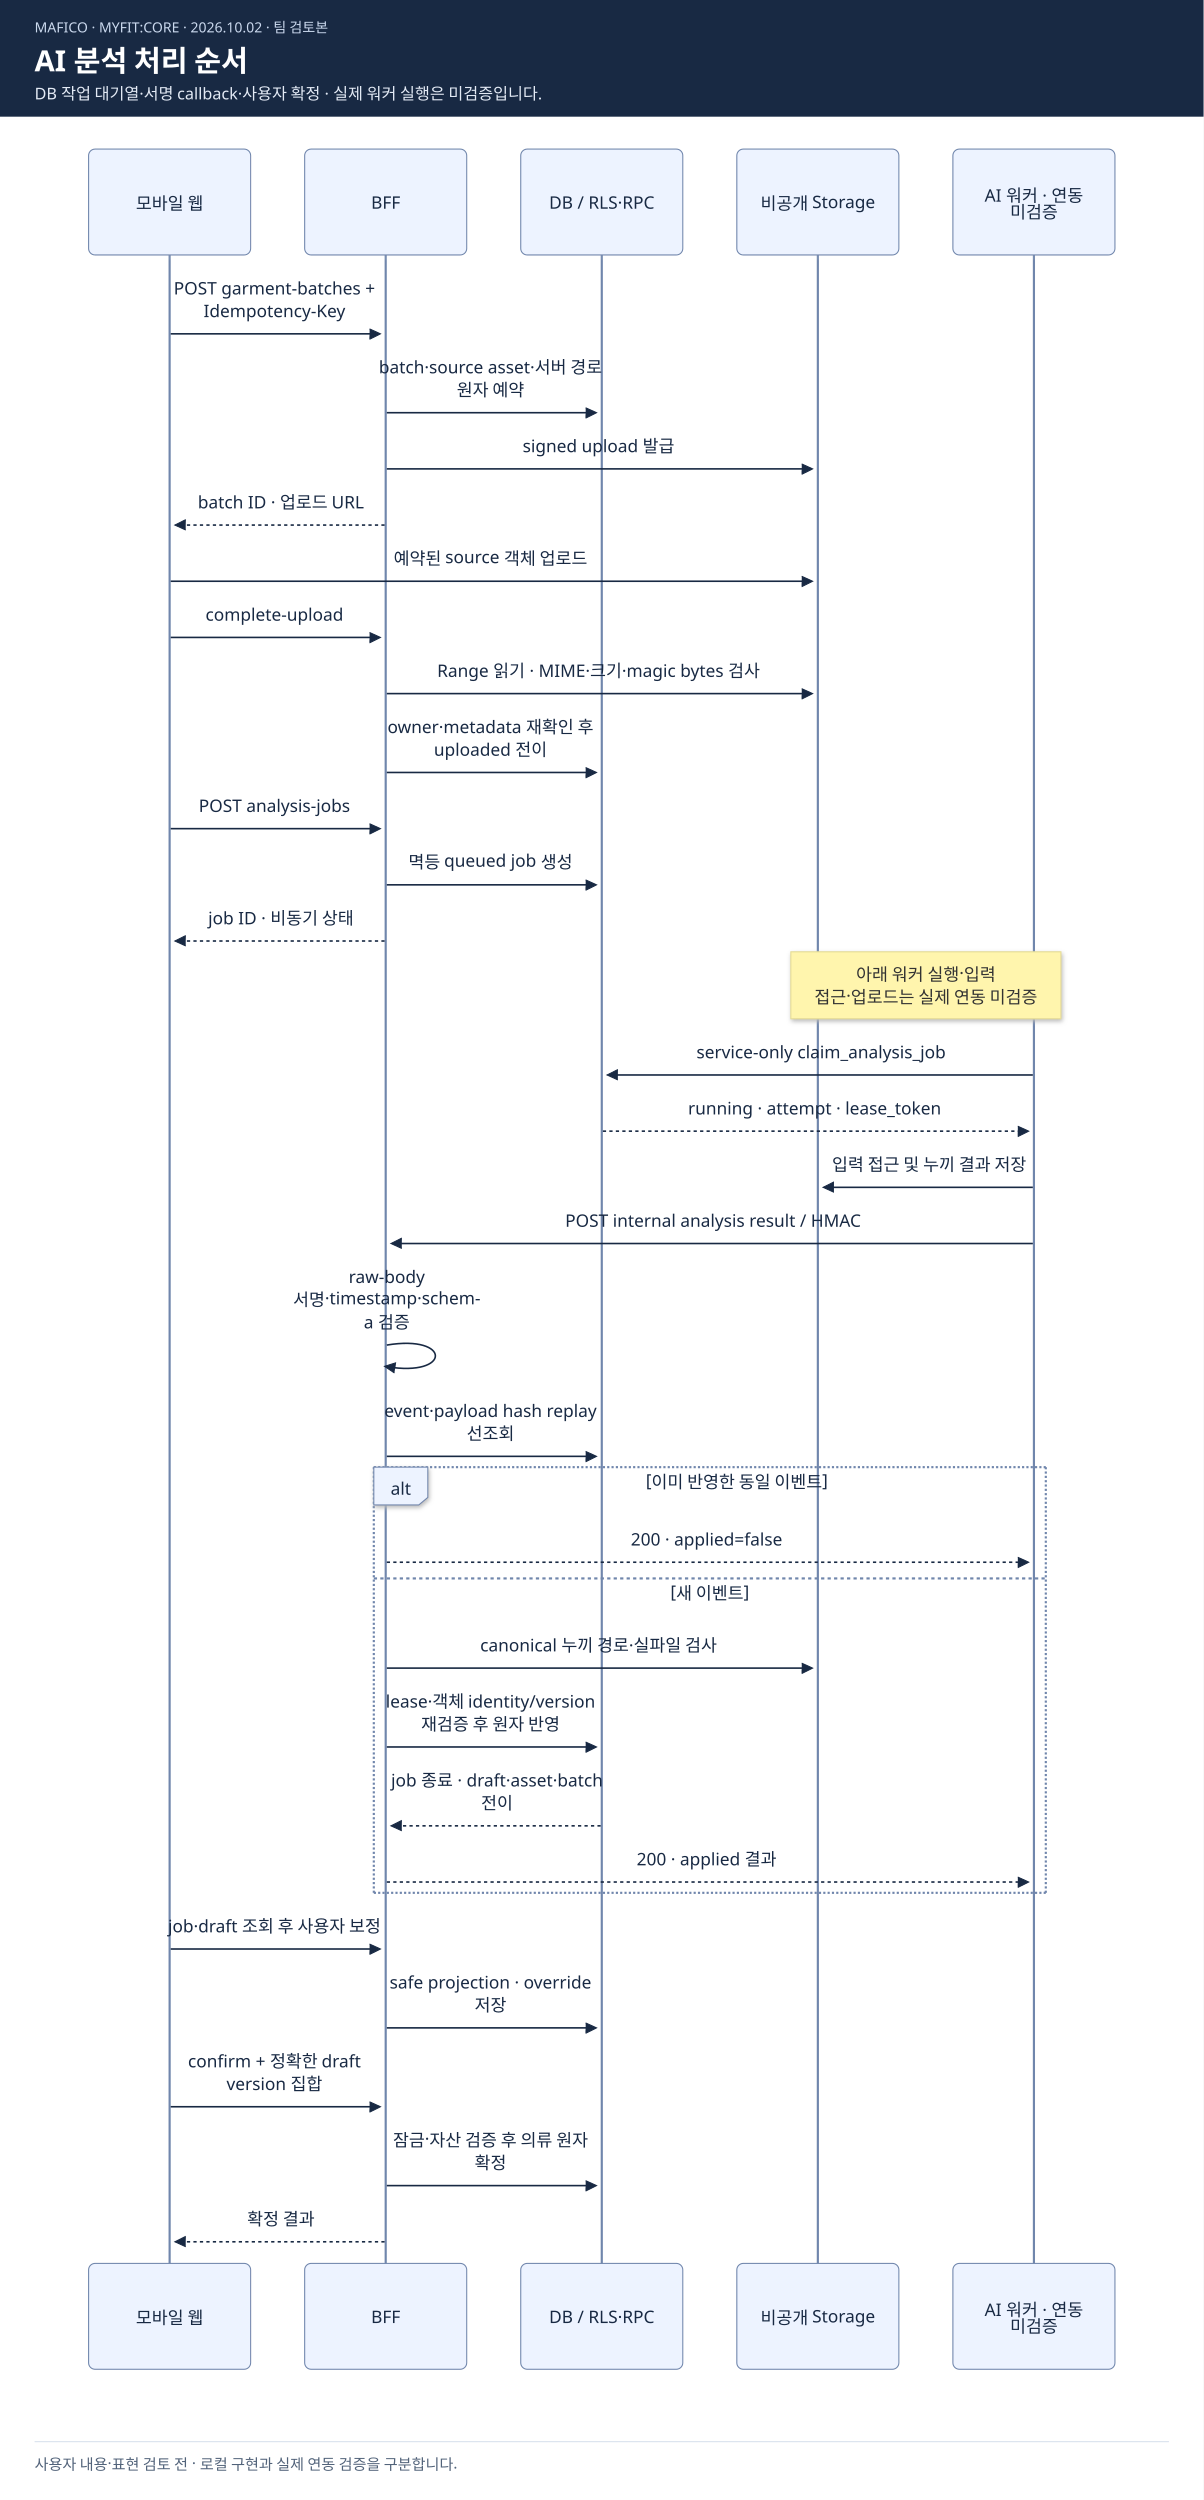
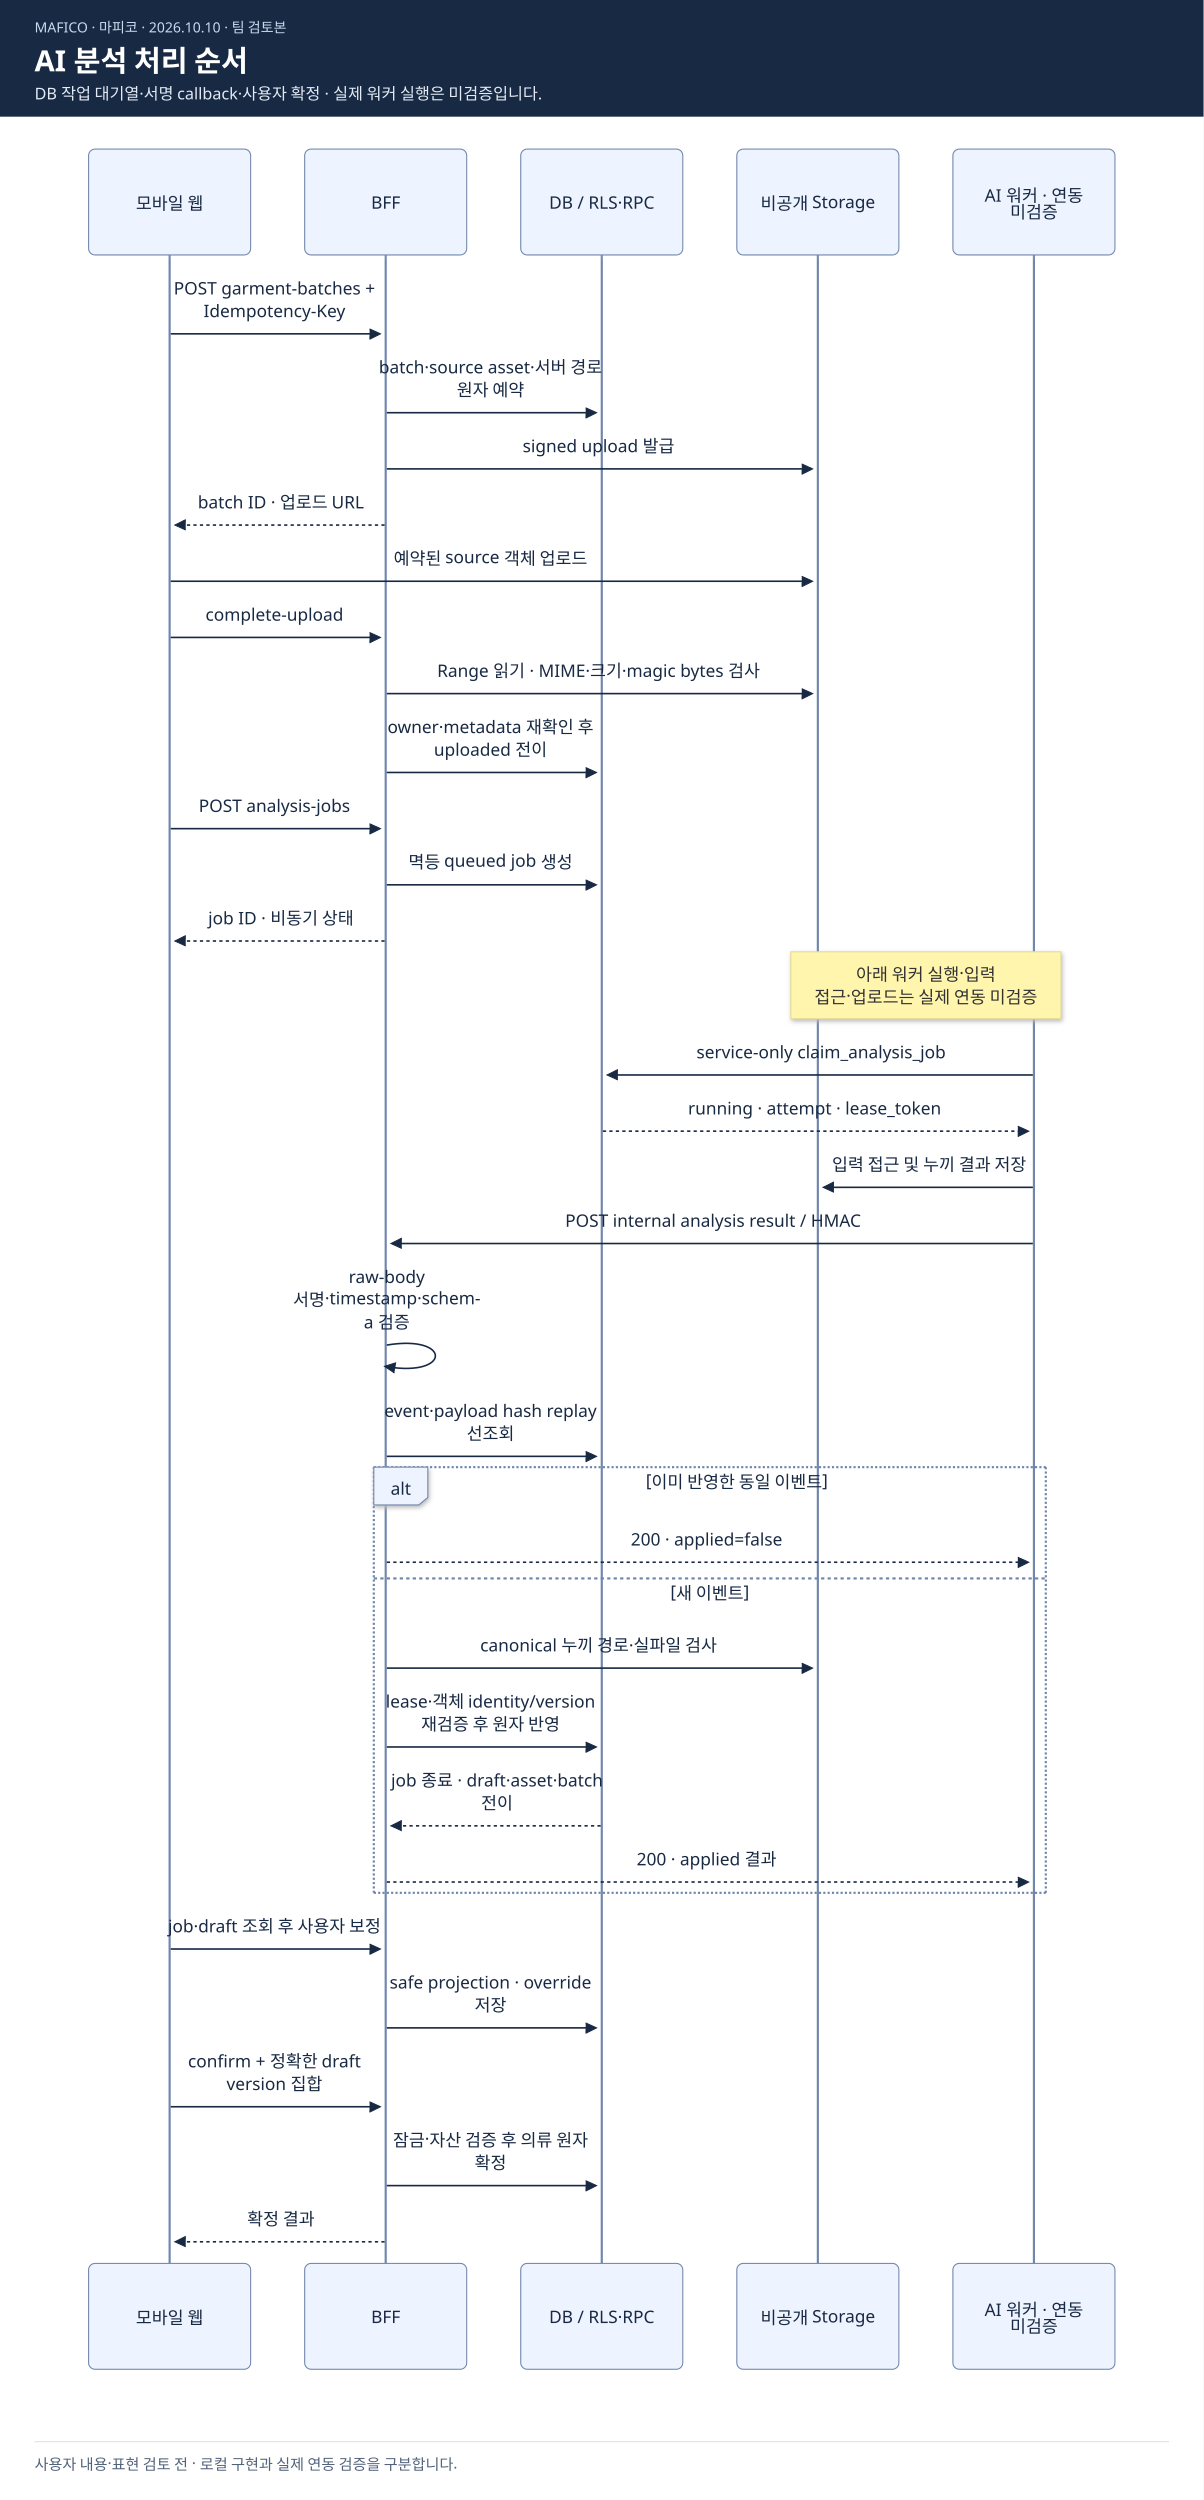
<svg xmlns="http://www.w3.org/2000/svg" width="1114" height="2314" viewBox="0 0 1114 2314">
  <rect width="100%" height="100%" fill="#ffffff" />
  <rect width="100%" height="108" fill="#182943" />
  <g font-family="Malgun Gothic, sans-serif">
-     <text x="32" y="30" fill="#cbd9ee" font-size="13">MAFICO · MYFIT:CORE · 2026.10.02 · 팀 검토본</text>
+     <text x="32" y="30" fill="#cbd9ee" font-size="13">MAFICO · 마피코 · 2026.10.10 · 팀 검토본</text>
    <text x="32" y="66" fill="#ffffff" font-size="27" font-weight="700">AI 분석 처리 순서</text>
    <text x="32" y="92" fill="#e3eaf5" font-size="15">DB 작업 대기열·서명 callback·사용자 확정 · 실제 워커 실행은 미검증입니다.</text>
  </g>
  <svg id="architecture-2" viewBox="-50 -10 1050 2106" role="graphics-document document" aria-roledescription="sequence" x="32" y="128" width="1050" height="2106">
    <g>
      <rect x="800" y="1957" fill="#eaeaea" stroke="#666" width="150" height="98" name="A" rx="6" ry="6" class="actor actor-bottom" data-look="neo" filter="url(#architecture-2-drop-shadow)" />
      <text x="875" y="2006" dominant-baseline="central" alignment-baseline="central" class="actor actor-box" style="text-anchor: middle; font-size: 16px; font-weight: 400;">
        <tspan x="875" dy="-8">AI 워커 · 연동</tspan>
      </text>
      <text x="875" y="2006" dominant-baseline="central" alignment-baseline="central" class="actor actor-box" style="text-anchor: middle; font-size: 16px; font-weight: 400;">
        <tspan x="875" dy="8">미검증</tspan>
      </text>
    </g>
    <g>
      <rect x="600" y="1957" fill="#eaeaea" stroke="#666" width="150" height="98" name="S" rx="6" ry="6" class="actor actor-bottom" data-look="neo" filter="url(#architecture-2-drop-shadow)" />
      <text x="675" y="2006" dominant-baseline="central" alignment-baseline="central" class="actor actor-box" style="text-anchor: middle; font-size: 16px; font-weight: 400;">
        <tspan x="675" dy="0">비공개 Storage</tspan>
      </text>
    </g>
    <g>
      <rect x="400" y="1957" fill="#eaeaea" stroke="#666" width="150" height="98" name="D" rx="6" ry="6" class="actor actor-bottom" data-look="neo" filter="url(#architecture-2-drop-shadow)" />
      <text x="475" y="2006" dominant-baseline="central" alignment-baseline="central" class="actor actor-box" style="text-anchor: middle; font-size: 16px; font-weight: 400;">
        <tspan x="475" dy="0">DB / RLS·RPC</tspan>
      </text>
    </g>
    <g>
      <rect x="200" y="1957" fill="#eaeaea" stroke="#666" width="150" height="98" name="B" rx="6" ry="6" class="actor actor-bottom" data-look="neo" filter="url(#architecture-2-drop-shadow)" />
      <text x="275" y="2006" dominant-baseline="central" alignment-baseline="central" class="actor actor-box" style="text-anchor: middle; font-size: 16px; font-weight: 400;">
        <tspan x="275" dy="0">BFF</tspan>
      </text>
    </g>
    <g>
      <rect x="0" y="1957" fill="#eaeaea" stroke="#666" width="150" height="98" name="W" rx="6" ry="6" class="actor actor-bottom" data-look="neo" filter="url(#architecture-2-drop-shadow)" />
      <text x="75" y="2006" dominant-baseline="central" alignment-baseline="central" class="actor actor-box" style="text-anchor: middle; font-size: 16px; font-weight: 400;">
        <tspan x="75" dy="0">모바일 웹</tspan>
      </text>
    </g>
    <g>
      <line id="actor4" x1="875" y1="98" x2="875" y2="1957" class="actor-line 200" stroke-width="0.5px" stroke="#999" name="A" data-et="life-line" data-id="A" />
      <g id="root-4" data-look="neo" data-et="participant" data-type="participant" data-id="A">
        <rect x="800" y="0" fill="#eaeaea" stroke="#666" width="150" height="98" name="A" rx="6" ry="6" class="actor actor-top" data-look="neo" filter="url(#architecture-2-drop-shadow)" />
        <text x="875" y="49" dominant-baseline="central" alignment-baseline="central" class="actor actor-box" style="text-anchor: middle; font-size: 16px; font-weight: 400;">
          <tspan x="875" dy="-8">AI 워커 · 연동</tspan>
        </text>
        <text x="875" y="49" dominant-baseline="central" alignment-baseline="central" class="actor actor-box" style="text-anchor: middle; font-size: 16px; font-weight: 400;">
          <tspan x="875" dy="8">미검증</tspan>
        </text>
      </g>
    </g>
    <g>
      <line id="actor3" x1="675" y1="98" x2="675" y2="1957" class="actor-line 200" stroke-width="0.5px" stroke="#999" name="S" data-et="life-line" data-id="S" />
      <g id="root-3" data-look="neo" data-et="participant" data-type="participant" data-id="S">
        <rect x="600" y="0" fill="#eaeaea" stroke="#666" width="150" height="98" name="S" rx="6" ry="6" class="actor actor-top" data-look="neo" filter="url(#architecture-2-drop-shadow)" />
        <text x="675" y="49" dominant-baseline="central" alignment-baseline="central" class="actor actor-box" style="text-anchor: middle; font-size: 16px; font-weight: 400;">
          <tspan x="675" dy="0">비공개 Storage</tspan>
        </text>
      </g>
    </g>
    <g>
      <line id="actor2" x1="475" y1="98" x2="475" y2="1957" class="actor-line 200" stroke-width="0.5px" stroke="#999" name="D" data-et="life-line" data-id="D" />
      <g id="root-2" data-look="neo" data-et="participant" data-type="participant" data-id="D">
        <rect x="400" y="0" fill="#eaeaea" stroke="#666" width="150" height="98" name="D" rx="6" ry="6" class="actor actor-top" data-look="neo" filter="url(#architecture-2-drop-shadow)" />
        <text x="475" y="49" dominant-baseline="central" alignment-baseline="central" class="actor actor-box" style="text-anchor: middle; font-size: 16px; font-weight: 400;">
          <tspan x="475" dy="0">DB / RLS·RPC</tspan>
        </text>
      </g>
    </g>
    <g>
      <line id="actor1" x1="275" y1="98" x2="275" y2="1957" class="actor-line 200" stroke-width="0.5px" stroke="#999" name="B" data-et="life-line" data-id="B" />
      <g id="root-1" data-look="neo" data-et="participant" data-type="participant" data-id="B">
        <rect x="200" y="0" fill="#eaeaea" stroke="#666" width="150" height="98" name="B" rx="6" ry="6" class="actor actor-top" data-look="neo" filter="url(#architecture-2-drop-shadow)" />
        <text x="275" y="49" dominant-baseline="central" alignment-baseline="central" class="actor actor-box" style="text-anchor: middle; font-size: 16px; font-weight: 400;">
          <tspan x="275" dy="0">BFF</tspan>
        </text>
      </g>
    </g>
    <g>
      <line id="actor0" x1="75" y1="98" x2="75" y2="1957" class="actor-line 200" stroke-width="0.5px" stroke="#999" name="W" data-et="life-line" data-id="W" />
      <g id="root-0" data-look="neo" data-et="participant" data-type="participant" data-id="W">
        <rect x="0" y="0" fill="#eaeaea" stroke="#666" width="150" height="98" name="W" rx="6" ry="6" class="actor actor-top" data-look="neo" filter="url(#architecture-2-drop-shadow)" />
        <text x="75" y="49" dominant-baseline="central" alignment-baseline="central" class="actor actor-box" style="text-anchor: middle; font-size: 16px; font-weight: 400;">
          <tspan x="75" dy="0">모바일 웹</tspan>
        </text>
      </g>
    </g>
    <style>#architecture-2{font-family:Malgun Gothic,sans-serif;font-size:16px;fill:#182943;}@keyframes edge-animation-frame{from{stroke-dashoffset:0;}}@keyframes dash{to{stroke-dashoffset:0;}}#architecture-2 .edge-animation-slow{stroke-dasharray:9,5!important;stroke-dashoffset:900;animation:dash 50s linear infinite;stroke-linecap:round;}#architecture-2 .edge-animation-fast{stroke-dasharray:9,5!important;stroke-dashoffset:900;animation:dash 20s linear infinite;stroke-linecap:round;}#architecture-2 .error-icon{fill:#eaf5ee;}#architecture-2 .error-text{fill:#150a11;stroke:#150a11;}#architecture-2 .edge-thickness-normal{stroke-width:1px;}#architecture-2 .edge-thickness-thick{stroke-width:3.5px;}#architecture-2 .edge-pattern-solid{stroke-dasharray:0;}#architecture-2 .edge-thickness-invisible{stroke-width:0;fill:none;}#architecture-2 .edge-pattern-dashed{stroke-dasharray:3;}#architecture-2 .edge-pattern-dotted{stroke-dasharray:2;}#architecture-2 .marker{fill:#587087;stroke:#587087;}#architecture-2 .marker.cross{stroke:#587087;}#architecture-2 svg{font-family:Malgun Gothic,sans-serif;font-size:16px;}#architecture-2 p{margin:0;}#architecture-2 .actor{stroke:#7086ac;fill:#edf3ff;stroke-width:1;}#architecture-2 rect.actor.outer-path[data-look="neo"]{filter:drop-shadow( 1px 2px 2px rgba(185,185,185,1));}#architecture-2 rect.note[data-look="neo"]{stroke:hsl(52.683, 60%, 73.922%);fill:#fff5ad;filter:drop-shadow( 1px 2px 2px rgba(185,185,185,1));}#architecture-2 text.actor&gt;tspan{fill:#182943;stroke:none;}#architecture-2 .actor-line{stroke:#7086ac;}#architecture-2 .innerArc{stroke-width:1.5;stroke-dasharray:none;}#architecture-2 .messageLine0{stroke-width:1.5;stroke-dasharray:none;stroke:#182943;}#architecture-2 .messageLine1{stroke-width:1.5;stroke-dasharray:2,2;stroke:#182943;}#architecture-2 [id$="-arrowhead"] path{fill:#182943;stroke:#182943;}#architecture-2 .sequenceNumber{fill:#a78f78;}#architecture-2 [id$="-sequencenumber"]{fill:#182943;}#architecture-2 [id$="-crosshead"] path{fill:#182943;stroke:#182943;}#architecture-2 .messageText{fill:#182943;stroke:none;}#architecture-2 .labelBox{stroke:#7086ac;fill:#edf3ff;filter:drop-shadow( 1px 2px 2px rgba(185,185,185,1));}#architecture-2 .labelText,#architecture-2 .labelText&gt;tspan{fill:#182943;stroke:none;}#architecture-2 .loopText,#architecture-2 .loopText&gt;tspan{fill:#182943;stroke:none;}#architecture-2 .sectionTitle,#architecture-2 .sectionTitle&gt;tspan{fill:#182943;stroke:none;}#architecture-2 .loopLine{stroke-width:2px;stroke-dasharray:2,2;stroke:#7086ac;fill:#7086ac;}#architecture-2 .note{stroke:hsl(52.683, 60%, 73.922%);fill:#fff5ad;}#architecture-2 .noteText,#architecture-2 .noteText&gt;tspan{fill:#333;stroke:none;}#architecture-2 .activation0{fill:#fff4dc;stroke:hsl(41.143, 100%, 83.137%);}#architecture-2 .activation1{fill:#fff4dc;stroke:hsl(41.143, 100%, 83.137%);}#architecture-2 .activation2{fill:#fff4dc;stroke:hsl(41.143, 100%, 83.137%);}#architecture-2 .actorPopupMenu{position:absolute;}#architecture-2 .actorPopupMenuPanel{position:absolute;fill:#edf3ff;box-shadow:0px 8px 16px 0px rgba(0,0,0,0.2);filter:drop-shadow(3px 5px 2px rgb(0 0 0 / 0.4));}#architecture-2 .actor-man circle,#architecture-2 line{fill:#edf3ff;stroke-width:2px;}#architecture-2 g rect.rect{filter:drop-shadow( 1px 2px 2px rgba(185,185,185,1));stroke:#7086ac;}#architecture-2 .node .neo-node{stroke:#7086ac;}#architecture-2 [data-look="neo"].node rect,#architecture-2 [data-look="neo"].cluster rect,#architecture-2 [data-look="neo"].node polygon{stroke:url(#architecture-2-gradient);filter:drop-shadow( 1px 2px 2px rgba(185,185,185,1));}#architecture-2 [data-look="neo"].swimlane.cluster rect{filter:none;}#architecture-2 [data-look="neo"].node path{stroke:url(#architecture-2-gradient);stroke-width:1px;}#architecture-2 [data-look="neo"].node .outer-path{filter:drop-shadow( 1px 2px 2px rgba(185,185,185,1));}#architecture-2 [data-look="neo"].node .neo-line path{stroke:#7086ac;filter:none;}#architecture-2 [data-look="neo"].node circle{stroke:url(#architecture-2-gradient);filter:drop-shadow( 1px 2px 2px rgba(185,185,185,1));}#architecture-2 [data-look="neo"].node circle .state-start{fill:#000000;}#architecture-2 [data-look="neo"].icon-shape .icon{fill:url(#architecture-2-gradient);filter:drop-shadow( 1px 2px 2px rgba(185,185,185,1));}#architecture-2 [data-look="neo"].icon-shape .icon-neo path{stroke:url(#architecture-2-gradient);filter:drop-shadow( 1px 2px 2px rgba(185,185,185,1));}#architecture-2 :root{--mermaid-font-family:"trebuchet ms",verdana,arial,sans-serif;}</style>
    <g />
    <defs>
      <symbol id="architecture-2-computer" width="24" height="24">
        <path transform="scale(.5)" d="M2 2v13h20v-13h-20zm18 11h-16v-9h16v9zm-10.228 6l.466-1h3.524l.467 1h-4.457zm14.228 3h-24l2-6h2.104l-1.33 4h18.45l-1.297-4h2.073l2 6zm-5-10h-14v-7h14v7z" />
      </symbol>
    </defs>
    <defs>
      <symbol id="architecture-2-database" fill-rule="evenodd" clip-rule="evenodd">
        <path transform="scale(.5)" d="M12.258.001l.256.004.255.005.253.008.251.01.249.012.247.015.246.016.242.019.241.02.239.023.236.024.233.027.231.028.229.031.225.032.223.034.22.036.217.038.214.04.211.041.208.043.205.045.201.046.198.048.194.05.191.051.187.053.183.054.18.056.175.057.172.059.168.06.163.061.16.063.155.064.15.066.074.033.073.033.071.034.07.034.069.035.068.035.067.035.066.035.064.036.064.036.062.036.06.036.06.037.058.037.058.037.055.038.055.038.053.038.052.038.051.039.05.039.048.039.047.039.045.04.044.04.043.04.041.04.04.041.039.041.037.041.036.041.034.041.033.042.032.042.03.042.029.042.027.042.026.043.024.043.023.043.021.043.02.043.018.044.017.043.015.044.013.044.012.044.011.045.009.044.007.045.006.045.004.045.002.045.001.045v17l-.001.045-.002.045-.004.045-.006.045-.007.045-.009.044-.011.045-.012.044-.013.044-.015.044-.017.043-.018.044-.02.043-.021.043-.023.043-.024.043-.026.043-.027.042-.029.042-.03.042-.032.042-.033.042-.034.041-.036.041-.037.041-.039.041-.04.041-.041.04-.043.04-.044.04-.045.04-.047.039-.048.039-.05.039-.051.039-.052.038-.053.038-.055.038-.055.038-.058.037-.058.037-.06.037-.06.036-.062.036-.064.036-.064.036-.066.035-.067.035-.068.035-.069.035-.07.034-.071.034-.073.033-.074.033-.15.066-.155.064-.16.063-.163.061-.168.06-.172.059-.175.057-.18.056-.183.054-.187.053-.191.051-.194.05-.198.048-.201.046-.205.045-.208.043-.211.041-.214.04-.217.038-.22.036-.223.034-.225.032-.229.031-.231.028-.233.027-.236.024-.239.023-.241.02-.242.019-.246.016-.247.015-.249.012-.251.01-.253.008-.255.005-.256.004-.258.001-.258-.001-.256-.004-.255-.005-.253-.008-.251-.01-.249-.012-.247-.015-.245-.016-.243-.019-.241-.02-.238-.023-.236-.024-.234-.027-.231-.028-.228-.031-.226-.032-.223-.034-.22-.036-.217-.038-.214-.04-.211-.041-.208-.043-.204-.045-.201-.046-.198-.048-.195-.05-.19-.051-.187-.053-.184-.054-.179-.056-.176-.057-.172-.059-.167-.06-.164-.061-.159-.063-.155-.064-.151-.066-.074-.033-.072-.033-.072-.034-.07-.034-.069-.035-.068-.035-.067-.035-.066-.035-.064-.036-.063-.036-.062-.036-.061-.036-.06-.037-.058-.037-.057-.037-.056-.038-.055-.038-.053-.038-.052-.038-.051-.039-.049-.039-.049-.039-.046-.039-.046-.04-.044-.04-.043-.04-.041-.04-.04-.041-.039-.041-.037-.041-.036-.041-.034-.041-.033-.042-.032-.042-.03-.042-.029-.042-.027-.042-.026-.043-.024-.043-.023-.043-.021-.043-.02-.043-.018-.044-.017-.043-.015-.044-.013-.044-.012-.044-.011-.045-.009-.044-.007-.045-.006-.045-.004-.045-.002-.045-.001-.045v-17l.001-.045.002-.045.004-.045.006-.045.007-.045.009-.044.011-.045.012-.044.013-.044.015-.044.017-.043.018-.044.02-.043.021-.043.023-.043.024-.043.026-.043.027-.042.029-.042.03-.042.032-.042.033-.042.034-.041.036-.041.037-.041.039-.041.04-.041.041-.04.043-.04.044-.04.046-.04.046-.039.049-.039.049-.039.051-.039.052-.038.053-.038.055-.038.056-.038.057-.037.058-.037.06-.037.061-.036.062-.036.063-.036.064-.036.066-.035.067-.035.068-.035.069-.035.07-.034.072-.034.072-.033.074-.033.151-.066.155-.064.159-.063.164-.061.167-.06.172-.059.176-.057.179-.056.184-.054.187-.053.19-.051.195-.05.198-.048.201-.046.204-.045.208-.043.211-.041.214-.04.217-.038.22-.036.223-.034.226-.032.228-.031.231-.028.234-.027.236-.024.238-.023.241-.02.243-.019.245-.016.247-.015.249-.012.251-.01.253-.008.255-.005.256-.004.258-.001.258.001zm-9.258 20.499v.01l.001.021.003.021.004.022.005.021.006.022.007.022.009.023.01.022.011.023.012.023.013.023.015.023.016.024.017.023.018.024.019.024.021.024.022.025.023.024.024.025.052.049.056.05.061.051.066.051.07.051.075.051.079.052.084.052.088.052.092.052.097.052.102.051.105.052.11.052.114.051.119.051.123.051.127.05.131.05.135.05.139.048.144.049.147.047.152.047.155.047.16.045.163.045.167.043.171.043.176.041.178.041.183.039.187.039.19.037.194.035.197.035.202.033.204.031.209.03.212.029.216.027.219.025.222.024.226.021.23.02.233.018.236.016.24.015.243.012.246.01.249.008.253.005.256.004.259.001.26-.001.257-.004.254-.005.25-.008.247-.011.244-.012.241-.014.237-.016.233-.018.231-.021.226-.021.224-.024.22-.026.216-.027.212-.028.21-.031.205-.031.202-.034.198-.034.194-.036.191-.037.187-.039.183-.04.179-.04.175-.042.172-.043.168-.044.163-.045.16-.046.155-.046.152-.047.148-.048.143-.049.139-.049.136-.05.131-.05.126-.05.123-.051.118-.052.114-.051.11-.052.106-.052.101-.052.096-.052.092-.052.088-.053.083-.051.079-.052.074-.052.07-.051.065-.051.06-.051.056-.05.051-.05.023-.024.023-.025.021-.024.02-.024.019-.024.018-.024.017-.024.015-.023.014-.024.013-.023.012-.023.01-.023.01-.022.008-.022.006-.022.006-.022.004-.022.004-.021.001-.021.001-.021v-4.127l-.077.055-.08.053-.083.054-.085.053-.087.052-.09.052-.093.051-.095.05-.097.05-.1.049-.102.049-.105.048-.106.047-.109.047-.111.046-.114.045-.115.045-.118.044-.12.043-.122.042-.124.042-.126.041-.128.04-.13.04-.132.038-.134.038-.135.037-.138.037-.139.035-.142.035-.143.034-.144.033-.147.032-.148.031-.15.03-.151.03-.153.029-.154.027-.156.027-.158.026-.159.025-.161.024-.162.023-.163.022-.165.021-.166.02-.167.019-.169.018-.169.017-.171.016-.173.015-.173.014-.175.013-.175.012-.177.011-.178.01-.179.008-.179.008-.181.006-.182.005-.182.004-.184.003-.184.002h-.37l-.184-.002-.184-.003-.182-.004-.182-.005-.181-.006-.179-.008-.179-.008-.178-.01-.176-.011-.176-.012-.175-.013-.173-.014-.172-.015-.171-.016-.17-.017-.169-.018-.167-.019-.166-.02-.165-.021-.163-.022-.162-.023-.161-.024-.159-.025-.157-.026-.156-.027-.155-.027-.153-.029-.151-.03-.15-.03-.148-.031-.146-.032-.145-.033-.143-.034-.141-.035-.14-.035-.137-.037-.136-.037-.134-.038-.132-.038-.13-.04-.128-.04-.126-.041-.124-.042-.122-.042-.12-.044-.117-.043-.116-.045-.113-.045-.112-.046-.109-.047-.106-.047-.105-.048-.102-.049-.1-.049-.097-.05-.095-.05-.093-.052-.09-.051-.087-.052-.085-.053-.083-.054-.08-.054-.077-.054v4.127zm0-5.654v.011l.001.021.003.021.004.021.005.022.006.022.007.022.009.022.01.022.011.023.012.023.013.023.015.024.016.023.017.024.018.024.019.024.021.024.022.024.023.025.024.024.052.05.056.05.061.05.066.051.07.051.075.052.079.051.084.052.088.052.092.052.097.052.102.052.105.052.11.051.114.051.119.052.123.05.127.051.131.05.135.049.139.049.144.048.147.048.152.047.155.046.16.045.163.045.167.044.171.042.176.042.178.04.183.04.187.038.19.037.194.036.197.034.202.033.204.032.209.03.212.028.216.027.219.025.222.024.226.022.23.02.233.018.236.016.24.014.243.012.246.01.249.008.253.006.256.003.259.001.26-.001.257-.003.254-.006.25-.008.247-.01.244-.012.241-.015.237-.016.233-.018.231-.02.226-.022.224-.024.22-.025.216-.027.212-.029.21-.03.205-.032.202-.033.198-.035.194-.036.191-.037.187-.039.183-.039.179-.041.175-.042.172-.043.168-.044.163-.045.16-.045.155-.047.152-.047.148-.048.143-.048.139-.05.136-.049.131-.05.126-.051.123-.051.118-.051.114-.052.11-.052.106-.052.101-.052.096-.052.092-.052.088-.052.083-.052.079-.052.074-.051.07-.052.065-.051.06-.05.056-.051.051-.049.023-.025.023-.024.021-.025.02-.024.019-.024.018-.024.017-.024.015-.023.014-.023.013-.024.012-.022.01-.023.01-.023.008-.022.006-.022.006-.022.004-.021.004-.022.001-.021.001-.021v-4.139l-.077.054-.08.054-.083.054-.085.052-.087.053-.09.051-.093.051-.095.051-.097.05-.1.049-.102.049-.105.048-.106.047-.109.047-.111.046-.114.045-.115.044-.118.044-.12.044-.122.042-.124.042-.126.041-.128.04-.13.039-.132.039-.134.038-.135.037-.138.036-.139.036-.142.035-.143.033-.144.033-.147.033-.148.031-.15.03-.151.03-.153.028-.154.028-.156.027-.158.026-.159.025-.161.024-.162.023-.163.022-.165.021-.166.02-.167.019-.169.018-.169.017-.171.016-.173.015-.173.014-.175.013-.175.012-.177.011-.178.009-.179.009-.179.007-.181.007-.182.005-.182.004-.184.003-.184.002h-.37l-.184-.002-.184-.003-.182-.004-.182-.005-.181-.007-.179-.007-.179-.009-.178-.009-.176-.011-.176-.012-.175-.013-.173-.014-.172-.015-.171-.016-.17-.017-.169-.018-.167-.019-.166-.02-.165-.021-.163-.022-.162-.023-.161-.024-.159-.025-.157-.026-.156-.027-.155-.028-.153-.028-.151-.03-.15-.03-.148-.031-.146-.033-.145-.033-.143-.033-.141-.035-.14-.036-.137-.036-.136-.037-.134-.038-.132-.039-.13-.039-.128-.04-.126-.041-.124-.042-.122-.043-.12-.043-.117-.044-.116-.044-.113-.046-.112-.046-.109-.046-.106-.047-.105-.048-.102-.049-.1-.049-.097-.05-.095-.051-.093-.051-.09-.051-.087-.053-.085-.052-.083-.054-.08-.054-.077-.054v4.139zm0-5.666v.011l.001.02.003.022.004.021.005.022.006.021.007.022.009.023.01.022.011.023.012.023.013.023.015.023.016.024.017.024.018.023.019.024.021.025.022.024.023.024.024.025.052.05.056.05.061.05.066.051.07.051.075.052.079.051.084.052.088.052.092.052.097.052.102.052.105.051.11.052.114.051.119.051.123.051.127.05.131.05.135.05.139.049.144.048.147.048.152.047.155.046.16.045.163.045.167.043.171.043.176.042.178.04.183.04.187.038.19.037.194.036.197.034.202.033.204.032.209.03.212.028.216.027.219.025.222.024.226.021.23.02.233.018.236.017.24.014.243.012.246.01.249.008.253.006.256.003.259.001.26-.001.257-.003.254-.006.25-.008.247-.01.244-.013.241-.014.237-.016.233-.018.231-.02.226-.022.224-.024.22-.025.216-.027.212-.029.21-.03.205-.032.202-.033.198-.035.194-.036.191-.037.187-.039.183-.039.179-.041.175-.042.172-.043.168-.044.163-.045.16-.045.155-.047.152-.047.148-.048.143-.049.139-.049.136-.049.131-.051.126-.05.123-.051.118-.052.114-.051.11-.052.106-.052.101-.052.096-.052.092-.052.088-.052.083-.052.079-.052.074-.052.07-.051.065-.051.06-.051.056-.05.051-.049.023-.025.023-.025.021-.024.02-.024.019-.024.018-.024.017-.024.015-.023.014-.024.013-.023.012-.023.01-.022.01-.023.008-.022.006-.022.006-.022.004-.022.004-.021.001-.021.001-.021v-4.153l-.077.054-.08.054-.083.053-.085.053-.087.053-.09.051-.093.051-.095.051-.097.05-.1.049-.102.048-.105.048-.106.048-.109.046-.111.046-.114.046-.115.044-.118.044-.12.043-.122.043-.124.042-.126.041-.128.04-.13.039-.132.039-.134.038-.135.037-.138.036-.139.036-.142.034-.143.034-.144.033-.147.032-.148.032-.15.03-.151.03-.153.028-.154.028-.156.027-.158.026-.159.024-.161.024-.162.023-.163.023-.165.021-.166.02-.167.019-.169.018-.169.017-.171.016-.173.015-.173.014-.175.013-.175.012-.177.01-.178.01-.179.009-.179.007-.181.006-.182.006-.182.004-.184.003-.184.001-.185.001-.185-.001-.184-.001-.184-.003-.182-.004-.182-.006-.181-.006-.179-.007-.179-.009-.178-.01-.176-.01-.176-.012-.175-.013-.173-.014-.172-.015-.171-.016-.17-.017-.169-.018-.167-.019-.166-.02-.165-.021-.163-.023-.162-.023-.161-.024-.159-.024-.157-.026-.156-.027-.155-.028-.153-.028-.151-.03-.15-.03-.148-.032-.146-.032-.145-.033-.143-.034-.141-.034-.14-.036-.137-.036-.136-.037-.134-.038-.132-.039-.13-.039-.128-.041-.126-.041-.124-.041-.122-.043-.12-.043-.117-.044-.116-.044-.113-.046-.112-.046-.109-.046-.106-.048-.105-.048-.102-.048-.1-.05-.097-.049-.095-.051-.093-.051-.09-.052-.087-.052-.085-.053-.083-.053-.08-.054-.077-.054v4.153zm8.74-8.179l-.257.004-.254.005-.25.008-.247.011-.244.012-.241.014-.237.016-.233.018-.231.021-.226.022-.224.023-.22.026-.216.027-.212.028-.21.031-.205.032-.202.033-.198.034-.194.036-.191.038-.187.038-.183.04-.179.041-.175.042-.172.043-.168.043-.163.045-.16.046-.155.046-.152.048-.148.048-.143.048-.139.049-.136.05-.131.05-.126.051-.123.051-.118.051-.114.052-.11.052-.106.052-.101.052-.096.052-.092.052-.088.052-.083.052-.079.052-.074.051-.07.052-.065.051-.06.05-.056.05-.051.05-.023.025-.023.024-.021.024-.02.025-.019.024-.018.024-.017.023-.015.024-.014.023-.013.023-.012.023-.01.023-.01.022-.008.022-.006.023-.006.021-.004.022-.004.021-.001.021-.001.021.001.021.001.021.004.021.004.022.006.021.006.023.008.022.01.022.01.023.012.023.013.023.014.023.015.024.017.023.018.024.019.024.02.025.021.024.023.024.023.025.051.05.056.05.06.05.065.051.07.052.074.051.079.052.083.052.088.052.092.052.096.052.101.052.106.052.11.052.114.052.118.051.123.051.126.051.131.05.136.05.139.049.143.048.148.048.152.048.155.046.16.046.163.045.168.043.172.043.175.042.179.041.183.04.187.038.191.038.194.036.198.034.202.033.205.032.21.031.212.028.216.027.22.026.224.023.226.022.231.021.233.018.237.016.241.014.244.012.247.011.25.008.254.005.257.004.26.001.26-.001.257-.004.254-.005.25-.008.247-.011.244-.012.241-.014.237-.016.233-.018.231-.021.226-.022.224-.023.22-.026.216-.027.212-.028.21-.031.205-.032.202-.033.198-.034.194-.036.191-.038.187-.038.183-.04.179-.041.175-.042.172-.043.168-.043.163-.045.16-.046.155-.046.152-.048.148-.048.143-.048.139-.049.136-.05.131-.05.126-.051.123-.051.118-.051.114-.052.11-.052.106-.052.101-.052.096-.052.092-.052.088-.052.083-.052.079-.052.074-.051.07-.052.065-.051.06-.05.056-.05.051-.05.023-.025.023-.024.021-.024.02-.025.019-.024.018-.024.017-.023.015-.024.014-.023.013-.023.012-.023.01-.023.01-.022.008-.022.006-.023.006-.021.004-.022.004-.021.001-.021.001-.021-.001-.021-.001-.021-.004-.021-.004-.022-.006-.021-.006-.023-.008-.022-.01-.022-.01-.023-.012-.023-.013-.023-.014-.023-.015-.024-.017-.023-.018-.024-.019-.024-.02-.025-.021-.024-.023-.024-.023-.025-.051-.05-.056-.05-.06-.05-.065-.051-.07-.052-.074-.051-.079-.052-.083-.052-.088-.052-.092-.052-.096-.052-.101-.052-.106-.052-.11-.052-.114-.052-.118-.051-.123-.051-.126-.051-.131-.05-.136-.05-.139-.049-.143-.048-.148-.048-.152-.048-.155-.046-.16-.046-.163-.045-.168-.043-.172-.043-.175-.042-.179-.041-.183-.04-.187-.038-.191-.038-.194-.036-.198-.034-.202-.033-.205-.032-.21-.031-.212-.028-.216-.027-.22-.026-.224-.023-.226-.022-.231-.021-.233-.018-.237-.016-.241-.014-.244-.012-.247-.011-.25-.008-.254-.005-.257-.004-.26-.001-.26.001z" />
      </symbol>
    </defs>
    <defs>
      <symbol id="architecture-2-clock" width="24" height="24">
        <path transform="scale(.5)" d="M12 2c5.514 0 10 4.486 10 10s-4.486 10-10 10-10-4.486-10-10 4.486-10 10-10zm0-2c-6.627 0-12 5.373-12 12s5.373 12 12 12 12-5.373 12-12-5.373-12-12-12zm5.848 12.459c.202.038.202.333.001.372-1.907.361-6.045 1.111-6.547 1.111-.719 0-1.301-.582-1.301-1.301 0-.512.77-5.447 1.125-7.445.034-.192.312-.181.343.014l.985 6.238 5.394 1.011z" />
      </symbol>
    </defs>
    <defs>
      <marker id="architecture-2-arrowhead" refX="7.9" refY="5" markerUnits="userSpaceOnUse" markerWidth="12" markerHeight="12" orient="auto-start-reverse">
        <path d="M -1 0 L 10 5 L 0 10 z" />
      </marker>
    </defs>
    <defs>
      <marker id="architecture-2-crosshead" markerWidth="15" markerHeight="8" orient="auto" refX="4" refY="4.5">
        <path fill="none" stroke="#000000" stroke-width="1pt" d="M 1,2 L 6,7 M 6,2 L 1,7" style="stroke-dasharray: 0, 0;" />
      </marker>
    </defs>
    <defs>
      <marker id="architecture-2-filled-head" refX="15.5" refY="7" markerWidth="20" markerHeight="28" orient="auto">
        <path d="M 18,7 L9,13 L14,7 L9,1 Z" />
      </marker>
    </defs>
    <defs>
      <marker id="architecture-2-sequencenumber" refX="15" refY="15" markerWidth="60" markerHeight="40" orient="auto">
        <circle cx="15" cy="15" r="6" />
      </marker>
    </defs>
    <defs>
      <marker id="architecture-2-solidTopArrowHead" refX="7.9" refY="7.25" markerUnits="userSpaceOnUse" markerWidth="12" markerHeight="12" orient="auto-start-reverse">
        <path d="M 0 0 L 10 8 L 0 8 z" />
      </marker>
    </defs>
    <defs>
      <marker id="architecture-2-solidBottomArrowHead" refX="7.9" refY="0.75" markerUnits="userSpaceOnUse" markerWidth="12" markerHeight="12" orient="auto-start-reverse">
        <path d="M 0 0 L 10 0 L 0 8 z" />
      </marker>
    </defs>
    <defs>
      <marker id="architecture-2-stickTopArrowHead" refX="7.5" refY="7" markerUnits="userSpaceOnUse" markerWidth="12" markerHeight="12" orient="auto-start-reverse">
        <path d="M 0 0 L 7 7" stroke="black" stroke-width="1.5" fill="none" />
      </marker>
    </defs>
    <defs>
      <marker id="architecture-2-stickBottomArrowHead" refX="7.5" refY="0" markerUnits="userSpaceOnUse" markerWidth="12" markerHeight="12" orient="auto-start-reverse">
        <path d="M 0 7 L 7 0" stroke="black" stroke-width="1.5" fill="none" />
      </marker>
    </defs>
    <defs>
      <filter id="architecture-2-drop-shadow" height="130%" width="130%">
        <feDropShadow dx="4" dy="4" stdDeviation="0" flood-opacity="0.06" flood-color="#FFFFFF" />
      </filter>
    </defs>
    <g data-et="note" data-id="i11">
      <rect x="650" y="743" fill="#EDF2AE" stroke="#666" width="250" height="62" class="note" data-look="neo" />
      <text x="775" y="748" text-anchor="middle" dominant-baseline="middle" alignment-baseline="middle" class="noteText" dy="1em" style="font-size: 16px; font-weight: 400;">
        <tspan x="775">아래 워커 실행·입력</tspan>
      </text>
      <text x="775" y="769" text-anchor="middle" dominant-baseline="middle" alignment-baseline="middle" class="noteText" dy="1em" style="font-size: 16px; font-weight: 400;">
        <tspan x="775">접근·업로드는 실제 연동 미검증</tspan>
      </text>
    </g>
    <g data-et="control-structure" data-id="i25">
      <line x1="264" y1="1220" x2="886" y2="1220" class="loopLine" />
      <line x1="886" y1="1220" x2="886" y2="1614" class="loopLine" />
      <line x1="264" y1="1614" x2="886" y2="1614" class="loopLine" />
      <line x1="264" y1="1220" x2="264" y2="1614" class="loopLine" />
      <line x1="264" y1="1323" x2="886" y2="1323" class="loopLine" style="stroke-dasharray: 3, 3;" />
      <polygon points="264,1220 314,1220 314,1248 305.6,1255 264,1255" class="labelBox" />
      <text x="289" y="1240" text-anchor="middle" dominant-baseline="middle" alignment-baseline="middle" class="labelText" style="font-size: 16px; font-weight: 400;">alt</text>
      <text x="600" y="1238" text-anchor="middle" class="loopText" style="font-size: 16px; font-weight: 400;">
        <tspan x="600">[이미 반영한 동일 이벤트]</tspan>
      </text>
      <text x="575" y="1341" text-anchor="middle" class="sectionTitle" style="font-size: 16px; font-weight: 400;">[새 이벤트]</text>
    </g>
    <text x="172" y="113" text-anchor="middle" dominant-baseline="middle" alignment-baseline="middle" class="messageText" dy="1em" style="font-size: 16px; font-weight: 400;">POST garment-batches +</text>
    <text x="172" y="134" text-anchor="middle" dominant-baseline="middle" alignment-baseline="middle" class="messageText" dy="1em" style="font-size: 16px; font-weight: 400;">Idempotency-Key</text>
    <line x1="76" y1="171" x2="268" y2="171" class="messageLine0" data-et="message" data-id="i0" data-from="W" data-to="B" stroke-width="2" stroke="none" marker-end="url(#architecture-2-arrowhead)" style="fill: none;" />
    <text x="372" y="186" text-anchor="middle" dominant-baseline="middle" alignment-baseline="middle" class="messageText" dy="1em" style="font-size: 16px; font-weight: 400;">batch·source asset·서버 경로</text>
    <text x="372" y="207" text-anchor="middle" dominant-baseline="middle" alignment-baseline="middle" class="messageText" dy="1em" style="font-size: 16px; font-weight: 400;">원자 예약</text>
    <line x1="276" y1="244" x2="468" y2="244" class="messageLine0" data-et="message" data-id="i1" data-from="B" data-to="D" stroke-width="2" stroke="none" marker-end="url(#architecture-2-arrowhead)" style="fill: none;" />
    <text x="472" y="259" text-anchor="middle" dominant-baseline="middle" alignment-baseline="middle" class="messageText" dy="1em" style="font-size: 16px; font-weight: 400;">signed upload 발급</text>
    <line x1="276" y1="296" x2="668" y2="296" class="messageLine0" data-et="message" data-id="i2" data-from="B" data-to="S" stroke-width="2" stroke="none" marker-end="url(#architecture-2-arrowhead)" style="fill: none;" />
    <text x="178" y="311" text-anchor="middle" dominant-baseline="middle" alignment-baseline="middle" class="messageText" dy="1em" style="font-size: 16px; font-weight: 400;">batch ID · 업로드 URL</text>
    <line x1="274" y1="348" x2="82" y2="348" class="messageLine1" data-et="message" data-id="i3" data-from="B" data-to="W" stroke-width="2" stroke="none" marker-end="url(#architecture-2-arrowhead)" style="stroke-dasharray: 3, 3; fill: none;" />
    <text x="372" y="363" text-anchor="middle" dominant-baseline="middle" alignment-baseline="middle" class="messageText" dy="1em" style="font-size: 16px; font-weight: 400;">예약된 source 객체 업로드</text>
    <line x1="76" y1="400" x2="668" y2="400" class="messageLine0" data-et="message" data-id="i4" data-from="W" data-to="S" stroke-width="2" stroke="none" marker-end="url(#architecture-2-arrowhead)" style="fill: none;" />
    <text x="172" y="415" text-anchor="middle" dominant-baseline="middle" alignment-baseline="middle" class="messageText" dy="1em" style="font-size: 16px; font-weight: 400;">complete-upload</text>
    <line x1="76" y1="452" x2="268" y2="452" class="messageLine0" data-et="message" data-id="i5" data-from="W" data-to="B" stroke-width="2" stroke="none" marker-end="url(#architecture-2-arrowhead)" style="fill: none;" />
    <text x="472" y="467" text-anchor="middle" dominant-baseline="middle" alignment-baseline="middle" class="messageText" dy="1em" style="font-size: 16px; font-weight: 400;">Range 읽기 · MIME·크기·magic bytes 검사</text>
    <line x1="276" y1="504" x2="668" y2="504" class="messageLine0" data-et="message" data-id="i6" data-from="B" data-to="S" stroke-width="2" stroke="none" marker-end="url(#architecture-2-arrowhead)" style="fill: none;" />
    <text x="372" y="519" text-anchor="middle" dominant-baseline="middle" alignment-baseline="middle" class="messageText" dy="1em" style="font-size: 16px; font-weight: 400;">owner·metadata 재확인 후</text>
    <text x="372" y="540" text-anchor="middle" dominant-baseline="middle" alignment-baseline="middle" class="messageText" dy="1em" style="font-size: 16px; font-weight: 400;">uploaded 전이</text>
    <line x1="276" y1="577" x2="468" y2="577" class="messageLine0" data-et="message" data-id="i7" data-from="B" data-to="D" stroke-width="2" stroke="none" marker-end="url(#architecture-2-arrowhead)" style="fill: none;" />
    <text x="172" y="592" text-anchor="middle" dominant-baseline="middle" alignment-baseline="middle" class="messageText" dy="1em" style="font-size: 16px; font-weight: 400;">POST analysis-jobs</text>
    <line x1="76" y1="629" x2="268" y2="629" class="messageLine0" data-et="message" data-id="i8" data-from="W" data-to="B" stroke-width="2" stroke="none" marker-end="url(#architecture-2-arrowhead)" style="fill: none;" />
    <text x="372" y="644" text-anchor="middle" dominant-baseline="middle" alignment-baseline="middle" class="messageText" dy="1em" style="font-size: 16px; font-weight: 400;">멱등 queued job 생성</text>
    <line x1="276" y1="681" x2="468" y2="681" class="messageLine0" data-et="message" data-id="i9" data-from="B" data-to="D" stroke-width="2" stroke="none" marker-end="url(#architecture-2-arrowhead)" style="fill: none;" />
    <text x="178" y="696" text-anchor="middle" dominant-baseline="middle" alignment-baseline="middle" class="messageText" dy="1em" style="font-size: 16px; font-weight: 400;">job ID · 비동기 상태</text>
    <line x1="274" y1="733" x2="82" y2="733" class="messageLine1" data-et="message" data-id="i10" data-from="B" data-to="W" stroke-width="2" stroke="none" marker-end="url(#architecture-2-arrowhead)" style="stroke-dasharray: 3, 3; fill: none;" />
    <text x="678" y="820" text-anchor="middle" dominant-baseline="middle" alignment-baseline="middle" class="messageText" dy="1em" style="font-size: 16px; font-weight: 400;">service-only claim_analysis_job</text>
    <line x1="874" y1="857" x2="482" y2="857" class="messageLine0" data-et="message" data-id="i12" data-from="A" data-to="D" stroke-width="2" stroke="none" marker-end="url(#architecture-2-arrowhead)" style="fill: none;" />
    <text x="672" y="872" text-anchor="middle" dominant-baseline="middle" alignment-baseline="middle" class="messageText" dy="1em" style="font-size: 16px; font-weight: 400;">running · attempt · lease_token</text>
    <line x1="476" y1="909" x2="868" y2="909" class="messageLine1" data-et="message" data-id="i13" data-from="D" data-to="A" stroke-width="2" stroke="none" marker-end="url(#architecture-2-arrowhead)" style="stroke-dasharray: 3, 3; fill: none;" />
    <text x="778" y="924" text-anchor="middle" dominant-baseline="middle" alignment-baseline="middle" class="messageText" dy="1em" style="font-size: 16px; font-weight: 400;">입력 접근 및 누끼 결과 저장</text>
    <line x1="874" y1="961" x2="682" y2="961" class="messageLine0" data-et="message" data-id="i14" data-from="A" data-to="S" stroke-width="2" stroke="none" marker-end="url(#architecture-2-arrowhead)" style="fill: none;" />
    <text x="578" y="976" text-anchor="middle" dominant-baseline="middle" alignment-baseline="middle" class="messageText" dy="1em" style="font-size: 16px; font-weight: 400;">POST internal analysis result / HMAC</text>
    <line x1="874" y1="1013" x2="282" y2="1013" class="messageLine0" data-et="message" data-id="i15" data-from="A" data-to="B" stroke-width="2" stroke="none" marker-end="url(#architecture-2-arrowhead)" style="fill: none;" />
    <text x="276" y="1028" text-anchor="middle" dominant-baseline="middle" alignment-baseline="middle" class="messageText" dy="1em" style="font-size: 16px; font-weight: 400;">raw-body</text>
    <text x="276" y="1049" text-anchor="middle" dominant-baseline="middle" alignment-baseline="middle" class="messageText" dy="1em" style="font-size: 16px; font-weight: 400;">서명·timestamp·schem-</text>
    <text x="276" y="1070" text-anchor="middle" dominant-baseline="middle" alignment-baseline="middle" class="messageText" dy="1em" style="font-size: 16px; font-weight: 400;">a 검증</text>
    <path d="M 276,1107 C 336,1097 336,1137 276,1127" class="messageLine0" data-et="message" data-id="i16" data-from="B" data-to="B" stroke-width="2" stroke="none" marker-end="url(#architecture-2-arrowhead)" style="fill: none;" />
    <text x="372" y="1152" text-anchor="middle" dominant-baseline="middle" alignment-baseline="middle" class="messageText" dy="1em" style="font-size: 16px; font-weight: 400;">event·payload hash replay</text>
    <text x="372" y="1173" text-anchor="middle" dominant-baseline="middle" alignment-baseline="middle" class="messageText" dy="1em" style="font-size: 16px; font-weight: 400;">선조회</text>
    <line x1="276" y1="1210" x2="468" y2="1210" class="messageLine0" data-et="message" data-id="i17" data-from="B" data-to="D" stroke-width="2" stroke="none" marker-end="url(#architecture-2-arrowhead)" style="fill: none;" />
    <text x="572" y="1271" text-anchor="middle" dominant-baseline="middle" alignment-baseline="middle" class="messageText" dy="1em" style="font-size: 16px; font-weight: 400;">200 · applied=false</text>
    <line x1="276" y1="1308" x2="868" y2="1308" class="messageLine1" data-et="message" data-id="i19" data-from="B" data-to="A" stroke-width="2" stroke="none" marker-end="url(#architecture-2-arrowhead)" style="stroke-dasharray: 3, 3; fill: none;" />
    <text x="472" y="1369" text-anchor="middle" dominant-baseline="middle" alignment-baseline="middle" class="messageText" dy="1em" style="font-size: 16px; font-weight: 400;">canonical 누끼 경로·실파일 검사</text>
    <line x1="276" y1="1406" x2="668" y2="1406" class="messageLine0" data-et="message" data-id="i21" data-from="B" data-to="S" stroke-width="2" stroke="none" marker-end="url(#architecture-2-arrowhead)" style="fill: none;" />
    <text x="372" y="1421" text-anchor="middle" dominant-baseline="middle" alignment-baseline="middle" class="messageText" dy="1em" style="font-size: 16px; font-weight: 400;">lease·객체 identity/version</text>
    <text x="372" y="1442" text-anchor="middle" dominant-baseline="middle" alignment-baseline="middle" class="messageText" dy="1em" style="font-size: 16px; font-weight: 400;">재검증 후 원자 반영</text>
    <line x1="276" y1="1479" x2="468" y2="1479" class="messageLine0" data-et="message" data-id="i22" data-from="B" data-to="D" stroke-width="2" stroke="none" marker-end="url(#architecture-2-arrowhead)" style="fill: none;" />
    <text x="378" y="1494" text-anchor="middle" dominant-baseline="middle" alignment-baseline="middle" class="messageText" dy="1em" style="font-size: 16px; font-weight: 400;">job 종료 · draft·asset·batch</text>
    <text x="378" y="1515" text-anchor="middle" dominant-baseline="middle" alignment-baseline="middle" class="messageText" dy="1em" style="font-size: 16px; font-weight: 400;">전이</text>
    <line x1="474" y1="1552" x2="282" y2="1552" class="messageLine1" data-et="message" data-id="i23" data-from="D" data-to="B" stroke-width="2" stroke="none" marker-end="url(#architecture-2-arrowhead)" style="stroke-dasharray: 3, 3; fill: none;" />
    <text x="572" y="1567" text-anchor="middle" dominant-baseline="middle" alignment-baseline="middle" class="messageText" dy="1em" style="font-size: 16px; font-weight: 400;">200 · applied 결과</text>
    <line x1="276" y1="1604" x2="868" y2="1604" class="messageLine1" data-et="message" data-id="i24" data-from="B" data-to="A" stroke-width="2" stroke="none" marker-end="url(#architecture-2-arrowhead)" style="stroke-dasharray: 3, 3; fill: none;" />
    <text x="172" y="1629" text-anchor="middle" dominant-baseline="middle" alignment-baseline="middle" class="messageText" dy="1em" style="font-size: 16px; font-weight: 400;">job·draft 조회 후 사용자 보정</text>
    <line x1="76" y1="1666" x2="268" y2="1666" class="messageLine0" data-et="message" data-id="i26" data-from="W" data-to="B" stroke-width="2" stroke="none" marker-end="url(#architecture-2-arrowhead)" style="fill: none;" />
    <text x="372" y="1681" text-anchor="middle" dominant-baseline="middle" alignment-baseline="middle" class="messageText" dy="1em" style="font-size: 16px; font-weight: 400;">safe projection · override</text>
    <text x="372" y="1702" text-anchor="middle" dominant-baseline="middle" alignment-baseline="middle" class="messageText" dy="1em" style="font-size: 16px; font-weight: 400;">저장</text>
    <line x1="276" y1="1739" x2="468" y2="1739" class="messageLine0" data-et="message" data-id="i27" data-from="B" data-to="D" stroke-width="2" stroke="none" marker-end="url(#architecture-2-arrowhead)" style="fill: none;" />
    <text x="172" y="1754" text-anchor="middle" dominant-baseline="middle" alignment-baseline="middle" class="messageText" dy="1em" style="font-size: 16px; font-weight: 400;">confirm + 정확한 draft</text>
    <text x="172" y="1775" text-anchor="middle" dominant-baseline="middle" alignment-baseline="middle" class="messageText" dy="1em" style="font-size: 16px; font-weight: 400;">version 집합</text>
    <line x1="76" y1="1812" x2="268" y2="1812" class="messageLine0" data-et="message" data-id="i28" data-from="W" data-to="B" stroke-width="2" stroke="none" marker-end="url(#architecture-2-arrowhead)" style="fill: none;" />
    <text x="372" y="1827" text-anchor="middle" dominant-baseline="middle" alignment-baseline="middle" class="messageText" dy="1em" style="font-size: 16px; font-weight: 400;">잠금·자산 검증 후 의류 원자</text>
    <text x="372" y="1848" text-anchor="middle" dominant-baseline="middle" alignment-baseline="middle" class="messageText" dy="1em" style="font-size: 16px; font-weight: 400;">확정</text>
    <line x1="276" y1="1885" x2="468" y2="1885" class="messageLine0" data-et="message" data-id="i29" data-from="B" data-to="D" stroke-width="2" stroke="none" marker-end="url(#architecture-2-arrowhead)" style="fill: none;" />
    <text x="178" y="1900" text-anchor="middle" dominant-baseline="middle" alignment-baseline="middle" class="messageText" dy="1em" style="font-size: 16px; font-weight: 400;">확정 결과</text>
    <line x1="274" y1="1937" x2="82" y2="1937" class="messageLine1" data-et="message" data-id="i30" data-from="B" data-to="W" stroke-width="2" stroke="none" marker-end="url(#architecture-2-arrowhead)" style="stroke-dasharray: 3, 3; fill: none;" />
  </svg>
  <line x1="32" y1="2260" x2="1082" y2="2260" stroke="#d9e2ed" />
  <text x="32" y="2286" fill="#52637a" font-family="Malgun Gothic, sans-serif" font-size="14">사용자 내용·표현 검토 전 · 로컬 구현과 실제 연동 검증을 구분합니다.</text>
</svg>
